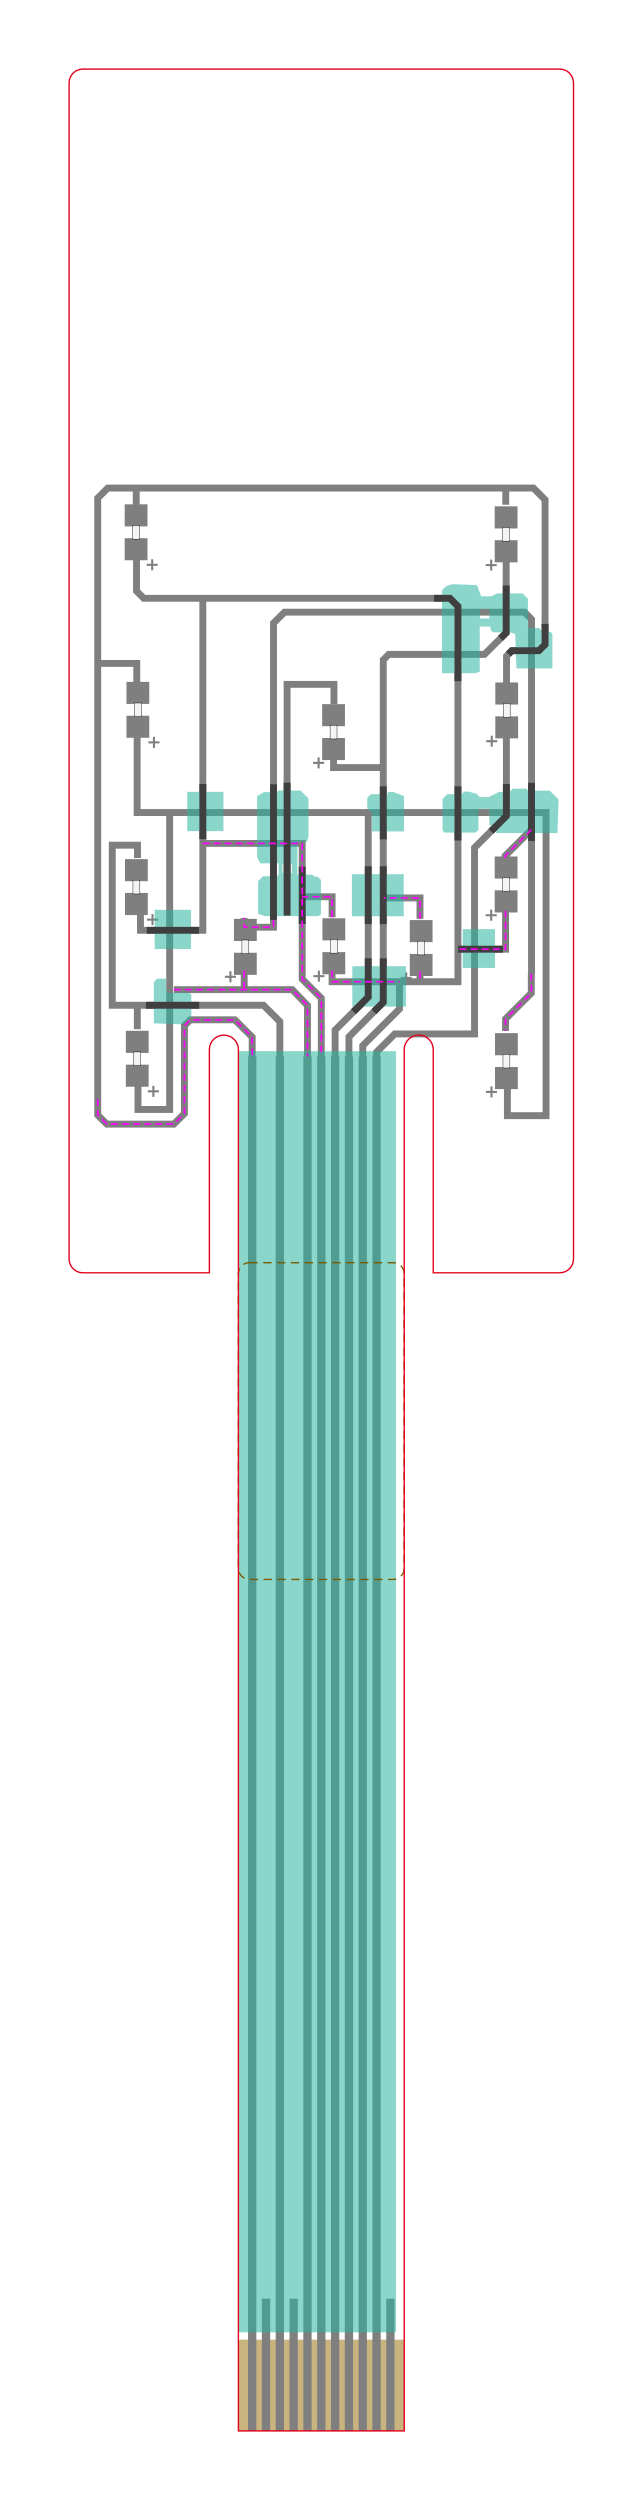
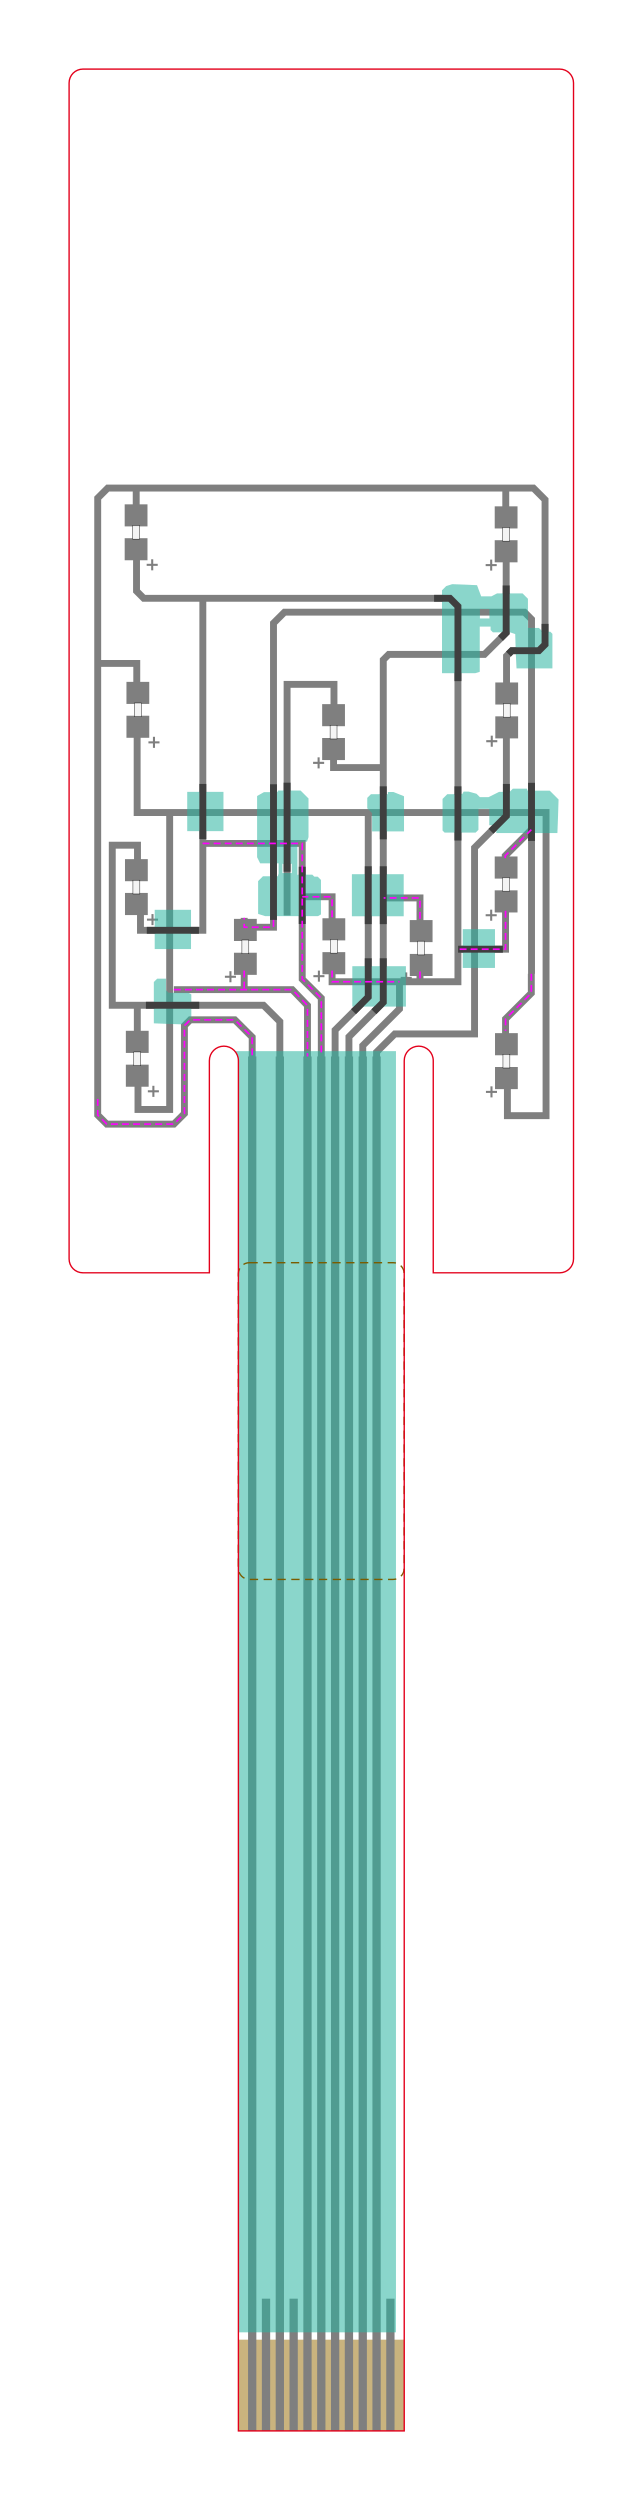
<svg xmlns="http://www.w3.org/2000/svg" width="46.5mm" height="180.9mm" viewBox="0 0 46.5 180.9" version="1.1">
  <g id="Takviye">
    <path id="Takviye_Dolgu" fill="#C9B37E" d="M29.25,169.299 L29.25,175.9 L17.25,175.9 L17.25,169.299 Z" />
  </g>
  <g id="Gumus">
-     <path id="Gumus_Dolgu" fill="#7F7F7F" fill-rule="evenodd" d="M10.672,38.092 L10.672,36.492 L10.106,36.492 L10.106,35.568 L36.347,35.568 L36.347,36.524 L36.847,36.524 L36.847,35.568 L38.495,35.568 L39.19,36.264 L39.19,45.702 L39.237,45.75 L39.241,45.753 L39.245,45.756 L39.249,45.758 L39.254,45.761 L39.258,45.762 L39.263,45.764 L39.268,45.764 L39.273,45.764 L39.69,45.764 L39.69,36.056 L38.703,35.068 L7.691,35.068 L6.82,35.939 L6.82,79.518 L6.82,79.73 L6.82,80.788 L7.623,81.591 L12.686,81.591 L13.595,80.682 L13.595,74.322 L13.873,74.044 L16.889,74.044 L17.999,75.149 L17.999,76.444 L17.949,76.444 L17.949,175.9 L18.549,175.9 L18.549,76.444 L18.499,76.444 L18.499,74.941 L17.095,73.544 L13.665,73.544 L13.095,74.114 L13.095,80.474 L12.478,81.091 L7.831,81.091 L7.32,80.58 L7.32,79.73 L7.32,79.518 L7.32,48.256 L9.646,48.256 L9.646,49.339 L9.15,49.339 L9.15,50.939 L10.8,50.939 L10.8,49.339 L10.146,49.339 L10.146,47.756 L7.32,47.756 L7.32,36.147 L7.899,35.568 L9.606,35.568 L9.606,36.492 L9.022,36.492 L9.022,38.092 Z M9.629,40.542 L9.629,42.873 L10.297,43.543 L14.427,43.543 L14.427,57.35 L14.927,57.35 L14.927,43.543 L32.033,43.543 L32.033,43.043 L10.505,43.043 L10.129,42.667 L10.129,40.542 L10.672,40.542 L10.672,38.942 L9.022,38.942 L9.022,40.542 Z M11.088,40.47 L10.938,40.47 L10.938,40.795 L10.613,40.795 L10.613,40.945 L10.938,40.945 L10.938,41.27 L11.088,41.27 L11.088,40.945 L11.413,40.945 L11.413,40.795 L11.088,40.795 Z M9.674,53.389 L9.674,59.045 L12.027,59.045 L12.027,80.031 L10.235,80.031 L10.235,78.638 L10.757,78.638 L10.757,77.038 L9.107,77.038 L9.107,78.638 L9.735,78.638 L9.735,80.531 L12.527,80.531 L12.527,59.045 L26.396,59.045 L26.396,63.307 L26.896,63.307 L26.896,59.045 L39.262,59.045 L39.262,80.48 L36.966,80.48 L36.966,78.808 L37.469,78.808 L37.469,77.208 L35.819,77.208 L35.819,78.808 L36.466,78.808 L36.466,80.98 L39.762,80.98 L39.762,58.545 L10.174,58.545 L10.174,53.389 L10.8,53.389 L10.8,51.789 L9.15,51.789 L9.15,53.389 Z M11.066,53.317 L11.066,53.642 L10.741,53.642 L10.741,53.792 L11.066,53.792 L11.066,54.117 L11.216,54.117 L11.216,53.792 L11.541,53.792 L11.541,53.642 L11.216,53.642 L11.216,53.317 Z M10.694,63.765 L10.694,62.165 L9.044,62.165 L9.044,63.765 Z M13.773,67.567 L14.927,67.567 L14.927,61.281 L21.618,61.281 L21.618,63.339 L22.118,63.339 L22.118,60.781 L14.927,60.781 L14.927,60.091 L14.427,60.091 L14.427,67.067 L13.773,67.067 Z M11.244,67.067 L10.415,67.067 L10.415,66.215 L10.694,66.215 L10.694,64.615 L9.044,64.615 L9.044,66.215 L9.915,66.215 L9.915,67.567 L11.244,67.567 Z M10.96,66.143 L10.96,66.468 L10.635,66.468 L10.635,66.618 L10.96,66.618 L10.96,66.943 L11.11,66.943 L11.11,66.618 L11.435,66.618 L11.435,66.468 L11.11,66.468 L11.11,66.143 Z M9.699,62.091 L10.199,62.091 L10.199,60.909 L7.874,60.909 L7.874,72.992 L9.686,72.992 L9.686,74.472 L10.186,74.472 L10.186,72.992 L11.181,72.992 L11.181,72.492 L8.374,72.492 L8.374,61.409 L9.699,61.409 Z M16.274,70.602 L16.274,70.752 L16.599,70.752 L16.599,71.077 L16.749,71.077 L16.749,70.752 L17.074,70.752 L17.074,70.602 L16.749,70.602 L16.749,70.277 L16.599,70.277 L16.599,70.602 Z M10.757,76.188 L10.757,74.588 L9.107,74.588 L9.107,76.188 Z M11.498,79.042 L11.498,78.892 L11.173,78.892 L11.173,78.567 L11.023,78.567 L11.023,78.892 L10.698,78.892 L10.698,79.042 L11.023,79.042 L11.023,79.367 L11.173,79.367 L11.173,79.042 Z M24.416,49.27 L20.524,49.27 L20.524,57.255 L21.024,57.255 L21.024,49.77 L23.916,49.77 L23.916,50.94 L24.416,50.94 Z M23.311,55 L23.886,55 L23.886,55.791 L27.484,55.791 L27.484,57.52 L27.984,57.52 L27.984,47.849 L28.23,47.603 L35.157,47.603 L36.877,45.886 L36.877,45.707 L36.349,45.707 L34.95,47.103 L28.022,47.103 L27.484,47.641 L27.484,55.291 L24.386,55.291 L24.386,55 L24.961,55 L24.961,53.4 L23.311,53.4 Z M22.98,54.801 L22.98,55.126 L22.655,55.126 L22.655,55.276 L22.98,55.276 L22.98,55.601 L23.13,55.601 L23.13,55.276 L23.455,55.276 L23.455,55.126 L23.13,55.126 L23.13,54.801 Z M20.524,62.455 L20.524,63.223 L21.024,63.223 L21.024,62.455 Z M19.54,62.423 L19.54,63.456 L20.04,63.456 L20.04,62.423 Z M21.868,64.64 L21.868,65.14 L23.78,65.14 L23.78,66.374 L24.28,66.374 L24.28,64.64 Z M20.524,66.239 L20.524,66.247 L21.024,66.247 L21.024,66.239 Z M19.54,66.565 L19.54,66.845 L18.58,66.845 L18.58,66.49 L17.92,66.49 L17.92,66.416 L17.42,66.416 L17.42,66.49 L16.93,66.49 L16.93,68.09 L18.58,68.09 L18.58,67.345 L20.04,67.345 L20.04,66.565 L20.04,66.239 L19.54,66.239 Z M21.041,71.86 L21.999,72.856 L21.999,76.444 L21.949,76.444 L21.949,175.9 L22.549,175.9 L22.549,76.444 L22.499,76.444 L22.499,72.654 L21.253,71.36 L17.92,71.36 L17.92,70.54 L18.58,70.54 L18.58,68.94 L16.93,68.94 L16.93,70.54 L17.42,70.54 L17.42,71.36 L12.582,71.36 L12.582,71.86 Z M22.676,70.71 L23.001,70.71 L23.001,71.035 L23.151,71.035 L23.151,70.71 L23.476,70.71 L23.476,70.56 L23.151,70.56 L23.151,70.235 L23.001,70.235 L23.001,70.56 L22.676,70.56 Z M21.618,66.239 L21.618,70.951 L22.999,72.329 L22.999,76.444 L22.949,76.444 L22.949,175.9 L23.549,175.9 L23.549,76.444 L23.499,76.444 L23.499,72.121 L22.118,70.743 L22.118,66.239 Z M18.965,72.992 L19.999,74.025 L19.999,76.444 L19.949,76.444 L19.949,175.9 L20.549,175.9 L20.549,76.444 L20.499,76.444 L20.499,73.817 L19.172,72.492 L13.794,72.492 L13.794,72.992 Z M18.949,166.331 L18.949,175.9 L19.549,175.9 L19.549,166.331 Z M21.549,166.331 L20.949,166.331 L20.949,175.9 L21.549,175.9 Z M20.484,44.046 L19.54,44.987 L19.54,57.371 L20.04,57.371 L20.04,45.195 L20.69,44.546 L37.844,44.546 L38.211,44.914 L38.211,57.265 L38.711,57.265 L38.711,44.708 L38.052,44.046 Z M23.311,52.55 L24.961,52.55 L24.961,50.95 L23.311,50.95 Z M27.984,60.112 L27.484,60.112 L27.484,63.307 L27.984,63.307 Z M27.761,64.725 L27.761,65.225 L30.14,65.225 L30.14,66.48 L30.64,66.48 L30.64,64.725 Z M24.982,68.048 L24.982,66.448 L23.332,66.448 L23.332,68.048 Z M31.3,68.175 L31.3,66.575 L29.65,66.575 L29.65,68.175 Z M34.588,75.066 L34.588,61.445 L35.963,60.071 L35.963,59.717 L35.962,59.712 L35.962,59.707 L35.961,59.703 L35.959,59.698 L35.957,59.693 L35.954,59.689 L35.951,59.685 L35.948,59.682 L35.944,59.678 L35.941,59.675 L35.936,59.673 L35.932,59.671 L35.927,59.669 L35.922,59.668 L35.918,59.667 L35.913,59.667 L35.66,59.667 L34.088,61.237 L34.088,74.566 L28.464,74.566 L26.999,76.022 L26.999,76.444 L26.949,76.444 L26.949,175.9 L27.549,175.9 L27.549,76.444 L27.499,76.444 L27.499,76.23 L28.67,75.066 Z M26.896,69.964 L26.896,66.25 L26.396,66.25 L26.396,69.964 Z M27.984,66.25 L27.484,66.25 L27.484,69.964 L27.984,69.964 Z M26.549,175.9 L26.549,76.444 L26.499,76.444 L26.499,75.763 L29.156,73.113 L29.156,71.288 L33.386,71.288 L33.386,68.935 L33.535,68.935 L33.535,68.435 L33.386,68.435 L33.386,60.197 L32.886,60.197 L32.886,70.788 L30.64,70.788 L30.64,70.625 L31.3,70.625 L31.3,69.025 L29.65,69.025 L29.65,70.625 L30.14,70.625 L30.14,70.788 L29.794,70.788 L29.794,70.687 L29.469,70.687 L29.469,70.362 L29.319,70.362 L29.319,70.687 L28.994,70.687 L28.994,70.788 L28.906,70.788 L28.656,70.788 L24.28,70.788 L24.28,70.498 L24.982,70.498 L24.982,68.898 L23.332,68.898 L23.332,70.498 L23.78,70.498 L23.78,71.288 L28.656,71.288 L28.656,72.905 L25.999,75.555 L25.999,76.444 L25.949,76.444 L25.949,175.9 Z M23.999,76.444 L23.949,76.444 L23.949,175.9 L24.549,175.9 L24.549,76.444 L24.499,76.444 L24.499,74.64 L26.35,72.79 L25.642,72.79 L23.999,74.432 Z M24.999,76.444 L24.949,76.444 L24.949,175.9 L25.549,175.9 L25.549,76.444 L25.499,76.444 L25.499,75.126 L27.82,72.79 L27.116,72.79 L24.999,74.92 Z M28.549,166.331 L27.949,166.331 L27.949,175.9 L28.549,175.9 Z M37.448,38.24 L37.448,36.64 L35.798,36.64 L35.798,38.24 Z M36.877,40.69 L37.448,40.69 L37.448,39.09 L35.798,39.09 L35.798,40.69 L36.377,40.69 L36.377,42.987 L36.877,42.987 Z M35.467,40.491 L35.467,40.816 L35.142,40.816 L35.142,40.966 L35.467,40.966 L35.467,41.291 L35.617,41.291 L35.617,40.966 L35.942,40.966 L35.942,40.816 L35.617,40.816 L35.617,40.491 Z M36.903,49.382 L36.903,47.572 L37.141,47.334 L37.375,47.334 L37.36,46.834 L36.935,46.834 L36.403,47.364 L36.403,49.382 L35.84,49.382 L35.84,50.982 L37.49,50.982 L37.49,49.382 Z M36.392,53.432 L36.392,57.35 L36.877,57.35 L36.882,57.35 L36.887,57.349 L36.892,57.348 L36.892,57.348 L36.892,53.432 L37.49,53.432 L37.49,51.832 L35.84,51.832 L35.84,53.432 Z M32.886,48.664 L32.886,57.52 L33.386,57.52 L33.386,48.664 Z M35.509,53.233 L35.509,53.558 L35.184,53.558 L35.184,53.708 L35.509,53.708 L35.509,54.033 L35.659,54.033 L35.659,53.708 L35.984,53.708 L35.984,53.558 L35.659,53.558 L35.659,53.233 Z M37.448,63.574 L37.448,61.974 L36.861,61.974 L38.211,60.624 L38.211,70.465 L38.196,70.465 L38.196,71.761 L36.331,73.626 L36.331,74.599 L36.831,74.599 L36.831,73.834 L38.696,71.969 L38.696,70.465 L38.711,70.465 L38.711,60.229 L38.606,60.229 L38.623,60.212 L38.269,59.858 L36.309,61.818 L36.309,61.974 L35.798,61.974 L35.798,63.574 Z M36.331,66.024 L36.331,68.435 L35.767,68.435 L35.767,68.935 L36.831,68.935 L36.831,66.024 L37.448,66.024 L37.448,64.424 L35.798,64.424 L35.798,66.024 Z M35.467,65.825 L35.467,66.15 L35.142,66.15 L35.142,66.3 L35.467,66.3 L35.467,66.625 L35.617,66.625 L35.617,66.3 L35.942,66.3 L35.942,66.15 L35.617,66.15 L35.617,65.825 Z M37.469,76.358 L37.469,74.758 L35.819,74.758 L35.819,76.358 Z M35.163,79.084 L35.488,79.084 L35.488,79.409 L35.638,79.409 L35.638,79.084 L35.963,79.084 L35.963,78.934 L35.638,78.934 L35.638,78.609 L35.488,78.609 L35.488,78.934 L35.163,78.934 Z" />
+     <path id="Gumus_Dolgu" fill="#7F7F7F" fill-rule="evenodd" d="M10.672,38.092 L10.672,36.492 L10.106,36.492 L10.106,35.568 L36.347,35.568 L36.347,36.64 L35.798,36.64 L35.798,38.24 L37.448,38.24 L37.448,36.64 L36.847,36.64 L36.847,35.568 L38.495,35.568 L39.19,36.264 L39.19,45.702 L39.237,45.75 L39.241,45.753 L39.245,45.756 L39.249,45.758 L39.254,45.761 L39.258,45.762 L39.263,45.764 L39.268,45.764 L39.273,45.764 L39.69,45.764 L39.69,36.056 L38.703,35.068 L7.691,35.068 L6.82,35.939 L6.82,79.518 L6.82,79.73 L6.82,80.788 L7.623,81.591 L12.686,81.591 L13.595,80.682 L13.595,74.322 L13.873,74.044 L16.889,74.044 L17.999,75.149 L17.999,76.444 L17.949,76.444 L17.949,175.9 L18.549,175.9 L18.549,76.444 L18.499,76.444 L18.499,74.941 L17.095,73.544 L13.665,73.544 L13.095,74.114 L13.095,80.474 L12.478,81.091 L7.831,81.091 L7.32,80.58 L7.32,79.73 L7.32,79.518 L7.32,48.256 L9.646,48.256 L9.646,49.339 L9.15,49.339 L9.15,50.939 L10.8,50.939 L10.8,49.339 L10.146,49.339 L10.146,47.756 L7.32,47.756 L7.32,36.147 L7.899,35.568 L9.606,35.568 L9.606,36.492 L9.022,36.492 L9.022,38.092 Z M9.629,40.542 L9.629,42.873 L10.297,43.543 L14.427,43.543 L14.427,57.35 L14.927,57.35 L14.927,43.543 L32.033,43.543 L32.033,43.043 L10.505,43.043 L10.129,42.667 L10.129,40.542 L10.672,40.542 L10.672,38.942 L9.022,38.942 L9.022,40.542 Z M11.088,40.47 L10.938,40.47 L10.938,40.795 L10.613,40.795 L10.613,40.945 L10.938,40.945 L10.938,41.27 L11.088,41.27 L11.088,40.945 L11.413,40.945 L11.413,40.795 L11.088,40.795 Z M9.674,53.389 L9.674,59.045 L12.027,59.045 L12.027,80.031 L10.235,80.031 L10.235,78.638 L10.757,78.638 L10.757,77.038 L9.107,77.038 L9.107,78.638 L9.735,78.638 L9.735,80.531 L12.527,80.531 L12.527,59.045 L26.396,59.045 L26.396,63.307 L26.896,63.307 L26.896,59.045 L39.262,59.045 L39.262,80.48 L36.966,80.48 L36.966,78.808 L37.469,78.808 L37.469,77.208 L35.819,77.208 L35.819,78.808 L36.466,78.808 L36.466,80.98 L39.762,80.98 L39.762,58.545 L10.174,58.545 L10.174,53.389 L10.8,53.389 L10.8,51.789 L9.15,51.789 L9.15,53.389 Z M11.066,53.317 L11.066,53.642 L10.741,53.642 L10.741,53.792 L11.066,53.792 L11.066,54.117 L11.216,54.117 L11.216,53.792 L11.541,53.792 L11.541,53.642 L11.216,53.642 L11.216,53.317 Z M7.874,60.909 L7.874,72.992 L9.686,72.992 L9.686,74.588 L9.107,74.588 L9.107,76.188 L10.757,76.188 L10.757,74.588 L10.186,74.588 L10.186,72.992 L11.181,72.992 L11.181,72.492 L8.374,72.492 L8.374,61.409 L9.699,61.409 L9.699,62.165 L9.044,62.165 L9.044,63.765 L10.694,63.765 L10.694,62.165 L10.199,62.165 L10.199,60.909 Z M13.773,67.567 L14.927,67.567 L14.927,61.281 L21.618,61.281 L21.618,63.339 L22.118,63.339 L22.118,60.781 L14.927,60.781 L14.927,60.091 L14.427,60.091 L14.427,67.067 L13.773,67.067 Z M11.244,67.067 L10.415,67.067 L10.415,66.215 L10.694,66.215 L10.694,64.615 L9.044,64.615 L9.044,66.215 L9.915,66.215 L9.915,67.567 L11.244,67.567 Z M10.96,66.143 L10.96,66.468 L10.635,66.468 L10.635,66.618 L10.96,66.618 L10.96,66.943 L11.11,66.943 L11.11,66.618 L11.435,66.618 L11.435,66.468 L11.11,66.468 L11.11,66.143 Z M16.749,70.277 L16.599,70.277 L16.599,70.602 L16.274,70.602 L16.274,70.752 L16.599,70.752 L16.599,71.077 L16.749,71.077 L16.749,70.752 L17.074,70.752 L17.074,70.602 L16.749,70.602 Z M11.498,79.042 L11.498,78.892 L11.173,78.892 L11.173,78.567 L11.023,78.567 L11.023,78.892 L10.698,78.892 L10.698,79.042 L11.023,79.042 L11.023,79.367 L11.173,79.367 L11.173,79.042 Z M20.524,49.27 L20.524,57.255 L21.024,57.255 L21.024,49.77 L23.916,49.77 L23.916,50.95 L23.311,50.95 L23.311,52.55 L24.961,52.55 L24.961,50.95 L24.416,50.95 L24.416,49.27 Z M23.886,55 L23.886,55.791 L27.484,55.791 L27.484,57.52 L27.984,57.52 L27.984,47.849 L28.23,47.603 L35.157,47.603 L36.877,45.886 L36.877,45.707 L36.349,45.707 L34.95,47.103 L28.022,47.103 L27.484,47.641 L27.484,55.291 L24.386,55.291 L24.386,55 L24.961,55 L24.961,53.4 L23.311,53.4 L23.311,55 Z M23.13,55.276 L23.455,55.276 L23.455,55.126 L23.13,55.126 L23.13,54.801 L22.98,54.801 L22.98,55.126 L22.655,55.126 L22.655,55.276 L22.98,55.276 L22.98,55.601 L23.13,55.601 Z M19.54,62.423 L19.54,63.456 L20.04,63.456 L20.04,62.423 Z M20.524,62.455 L20.524,66.247 L21.024,66.247 L21.024,62.455 Z M21.868,64.64 L21.868,65.14 L23.78,65.14 L23.78,66.448 L23.332,66.448 L23.332,68.048 L24.982,68.048 L24.982,66.448 L24.28,66.448 L24.28,64.64 Z M19.54,66.565 L19.54,66.845 L18.58,66.845 L18.58,66.49 L17.92,66.49 L17.92,66.416 L17.42,66.416 L17.42,66.49 L16.93,66.49 L16.93,68.09 L18.58,68.09 L18.58,67.345 L20.04,67.345 L20.04,66.565 L20.04,66.239 L19.54,66.239 Z M21.041,71.86 L21.999,72.856 L21.999,76.444 L21.949,76.444 L21.949,175.9 L22.549,175.9 L22.549,76.444 L22.499,76.444 L22.499,72.654 L21.253,71.36 L17.92,71.36 L17.92,70.54 L18.58,70.54 L18.58,68.94 L16.93,68.94 L16.93,70.54 L17.42,70.54 L17.42,71.36 L12.582,71.36 L12.582,71.86 Z M23.001,70.235 L23.001,70.56 L22.676,70.56 L22.676,70.71 L23.001,70.71 L23.001,71.035 L23.151,71.035 L23.151,70.71 L23.476,70.71 L23.476,70.56 L23.151,70.56 L23.151,70.235 Z M21.618,66.239 L21.618,70.951 L22.999,72.329 L22.999,76.444 L22.949,76.444 L22.949,175.9 L23.549,175.9 L23.549,76.444 L23.499,76.444 L23.499,72.121 L22.118,70.743 L22.118,66.239 Z M18.965,72.992 L19.999,74.025 L19.999,76.444 L19.949,76.444 L19.949,175.9 L20.549,175.9 L20.549,76.444 L20.499,76.444 L20.499,73.817 L19.172,72.492 L13.794,72.492 L13.794,72.992 Z M18.949,166.331 L18.949,175.9 L19.549,175.9 L19.549,166.331 Z M21.549,166.331 L20.949,166.331 L20.949,175.9 L21.549,175.9 Z M20.484,44.046 L19.54,44.987 L19.54,57.371 L20.04,57.371 L20.04,45.195 L20.69,44.546 L37.844,44.546 L38.211,44.914 L38.211,57.265 L38.711,57.265 L38.711,44.708 L38.052,44.046 Z M33.386,48.664 L32.886,48.664 L32.886,57.52 L33.386,57.52 Z M27.984,60.112 L27.484,60.112 L27.484,63.307 L27.984,63.307 Z M31.3,68.175 L31.3,66.575 L30.64,66.575 L30.64,64.725 L27.761,64.725 L27.761,65.225 L30.14,65.225 L30.14,66.575 L29.65,66.575 L29.65,68.175 Z M28.67,75.066 L34.588,75.066 L34.588,61.445 L35.963,60.071 L35.963,59.717 L35.962,59.712 L35.962,59.707 L35.961,59.703 L35.959,59.698 L35.957,59.693 L35.954,59.689 L35.951,59.685 L35.948,59.682 L35.944,59.678 L35.941,59.675 L35.936,59.673 L35.932,59.671 L35.927,59.669 L35.922,59.668 L35.918,59.667 L35.913,59.667 L35.66,59.667 L34.088,61.237 L34.088,74.566 L28.464,74.566 L26.999,76.022 L26.999,76.444 L26.949,76.444 L26.949,175.9 L27.549,175.9 L27.549,76.444 L27.499,76.444 L27.499,76.23 Z M26.896,69.964 L26.896,66.25 L26.396,66.25 L26.396,69.964 Z M27.984,66.25 L27.484,66.25 L27.484,69.964 L27.984,69.964 Z M26.549,175.9 L26.549,76.444 L26.499,76.444 L26.499,75.763 L29.156,73.113 L29.156,71.288 L33.386,71.288 L33.386,68.935 L33.535,68.935 L33.535,68.435 L33.386,68.435 L33.386,60.197 L32.886,60.197 L32.886,70.788 L30.64,70.788 L30.64,70.625 L31.3,70.625 L31.3,69.025 L29.65,69.025 L29.65,70.625 L30.14,70.625 L30.14,70.788 L29.794,70.788 L29.794,70.687 L29.469,70.687 L29.469,70.362 L29.319,70.362 L29.319,70.687 L28.994,70.687 L28.994,70.788 L28.906,70.788 L28.656,70.788 L24.28,70.788 L24.28,70.498 L24.982,70.498 L24.982,68.898 L23.332,68.898 L23.332,70.498 L23.78,70.498 L23.78,71.288 L28.656,71.288 L28.656,72.905 L25.999,75.555 L25.999,76.444 L25.949,76.444 L25.949,175.9 Z M23.999,76.444 L23.949,76.444 L23.949,175.9 L24.549,175.9 L24.549,76.444 L24.499,76.444 L24.499,74.64 L26.35,72.79 L25.642,72.79 L23.999,74.432 Z M24.949,76.444 L24.949,175.9 L25.549,175.9 L25.549,76.444 L25.499,76.444 L25.499,75.126 L27.82,72.79 L27.116,72.79 L24.999,74.92 L24.999,76.444 Z M27.949,166.331 L27.949,175.9 L28.549,175.9 L28.549,166.331 Z M36.377,40.69 L36.377,42.987 L36.877,42.987 L36.877,40.69 L37.448,40.69 L37.448,39.09 L35.798,39.09 L35.798,40.69 Z M35.467,40.966 L35.467,41.291 L35.617,41.291 L35.617,40.966 L35.942,40.966 L35.942,40.816 L35.617,40.816 L35.617,40.491 L35.467,40.491 L35.467,40.816 L35.142,40.816 L35.142,40.966 Z M36.935,46.834 L36.403,47.364 L36.403,49.382 L35.84,49.382 L35.84,50.982 L37.49,50.982 L37.49,49.382 L36.903,49.382 L36.903,47.572 L37.141,47.334 L37.375,47.334 L37.36,46.834 Z M36.392,53.432 L36.392,57.35 L36.877,57.35 L36.882,57.35 L36.887,57.349 L36.892,57.348 L36.892,57.348 L36.892,53.432 L37.49,53.432 L37.49,51.832 L35.84,51.832 L35.84,53.432 Z M35.509,53.233 L35.509,53.558 L35.184,53.558 L35.184,53.708 L35.509,53.708 L35.509,54.033 L35.659,54.033 L35.659,53.708 L35.984,53.708 L35.984,53.558 L35.659,53.558 L35.659,53.233 Z M37.448,63.574 L37.448,61.974 L36.861,61.974 L38.211,60.624 L38.211,70.465 L38.196,70.465 L38.196,71.761 L36.331,73.626 L36.331,74.758 L35.819,74.758 L35.819,76.358 L37.469,76.358 L37.469,74.758 L36.831,74.758 L36.831,73.834 L38.696,71.969 L38.696,70.465 L38.711,70.465 L38.711,60.229 L38.606,60.229 L38.623,60.212 L38.269,59.858 L36.309,61.818 L36.309,61.974 L35.798,61.974 L35.798,63.574 Z M36.331,66.024 L36.331,68.435 L35.767,68.435 L35.767,68.935 L36.831,68.935 L36.831,66.024 L37.448,66.024 L37.448,64.424 L35.798,64.424 L35.798,66.024 Z M35.142,66.3 L35.467,66.3 L35.467,66.625 L35.617,66.625 L35.617,66.3 L35.942,66.3 L35.942,66.15 L35.617,66.15 L35.617,65.825 L35.467,65.825 L35.467,66.15 L35.142,66.15 Z M35.163,79.084 L35.488,79.084 L35.488,79.409 L35.638,79.409 L35.638,79.084 L35.963,79.084 L35.963,78.934 L35.638,78.934 L35.638,78.609 L35.488,78.609 L35.488,78.934 L35.163,78.934 Z" />
  </g>
  <g id="Dielektrik">
-     <path id="Dielektrik_Dolgu" fill="#2BB5A0" fill-opacity="0.55" fill-rule="evenodd" d="M13.547,60.141 L16.169,60.141 L16.169,57.3 L13.547,57.3 Z M19.175,66.289 L23.013,66.289 L23.225,66.168 L23.225,63.671 L22.991,63.438 L22.748,63.438 L22.599,63.289 L21.518,63.289 L21.518,60.904 L22.214,60.904 L22.324,60.576 L22.324,57.777 L21.751,57.205 L20.117,57.205 L20.074,57.321 L19.096,57.321 L18.603,57.6 L18.603,62.028 L18.826,62.473 L20.161,62.473 L20.161,63.207 L20.1,63.406 L19.027,63.406 L18.677,63.756 L18.677,66.13 Z M21.518,63.342 L21.491,63.289 L21.518,63.289 Z M21.115,63.173 L20.437,63.173 L20.437,62.505 L21.115,62.505 Z M25.463,66.3 L29.213,66.3 L29.213,63.257 L25.463,63.257 Z M13.823,65.833 L11.194,65.833 L11.194,68.675 L13.823,68.675 Z M11.374,70.815 L11.131,71.058 L11.131,74.048 L12.052,74.085 L13.174,74.122 L13.374,74.03 L13.844,73.561 L13.844,71.955 L13.623,71.833 L12.19,71.833 L12.01,71.653 L12.01,70.815 Z M17.25,76.062 L17.25,168.769 L28.652,168.769 L28.652,76.062 Z M37.376,48.364 L39.972,48.364 L39.972,45.863 L39.824,45.714 L39.273,45.714 L38.997,45.439 L38.202,45.439 L38.202,43.329 L37.81,42.937 L35.967,42.937 L35.564,43.149 L34.817,43.149 L34.518,42.344 L33.729,42.307 L32.722,42.27 L32.287,42.408 L31.983,42.712 L31.983,48.714 L34.384,48.714 L34.715,48.611 L34.715,45.343 L35.499,45.343 L35.499,45.587 L35.669,45.757 L36.909,45.757 L37.28,45.88 L37.328,47.41 Z M34.725,44.75 L34.725,44.071 L35.414,44.071 L35.414,44.75 Z M33.549,57.279 L33.443,57.47 L32.362,57.47 L32.023,57.809 L32.023,60.099 L32.171,60.247 L34.418,60.247 L34.62,60.046 L34.62,58.53 L35.404,58.53 L35.404,59.717 L35.913,59.717 L35.913,60.279 L40.333,60.279 L40.375,59.198 L40.418,57.851 L39.782,57.215 L38.178,57.215 L38.128,57.067 L37.111,57.067 L36.877,57.3 L36.114,57.3 L35.351,57.682 L34.725,57.682 L34.48,57.437 L33.909,57.279 Z M29.235,60.162 L29.235,57.618 L28.477,57.311 L28.069,57.311 L28.069,57.47 L26.839,57.47 L26.574,57.735 L26.574,58.487 L26.924,58.837 L26.924,60.162 Z M35.817,67.233 L33.485,67.233 L33.485,70.041 L35.817,70.041 Z M29.372,69.914 L25.493,69.914 L25.493,72.84 L29.372,72.84 Z" />
+     <path id="Dielektrik_Dolgu" fill="#2BB5A0" fill-opacity="0.55" fill-rule="evenodd" d="M13.547,60.141 L16.169,60.141 L16.169,57.3 L13.547,57.3 Z M19.175,66.289 L23.013,66.289 L23.225,66.168 L23.225,63.671 L22.991,63.438 L22.748,63.438 L22.599,63.289 L21.518,63.289 L21.518,60.904 L22.214,60.904 L22.324,60.576 L22.324,57.777 L21.751,57.205 L20.117,57.205 L20.074,57.321 L19.096,57.321 L18.603,57.6 L18.603,62.028 L18.826,62.473 L20.161,62.473 L20.161,63.207 L20.1,63.406 L19.027,63.406 L18.677,63.756 L18.677,66.13 Z M21.518,63.342 L21.491,63.289 L21.518,63.289 Z M21.115,63.173 L20.437,63.173 L20.437,62.505 L21.115,62.505 Z M25.463,66.3 L29.213,66.3 L29.213,63.257 L25.463,63.257 Z M13.823,65.833 L11.194,65.833 L11.194,68.675 L13.823,68.675 Z M11.374,70.815 L11.131,71.058 L11.131,74.048 L12.052,74.085 L13.174,74.122 L13.374,74.03 L13.844,73.561 L13.844,71.955 L13.623,71.833 L12.19,71.833 L12.01,71.653 L12.01,70.815 Z M17.17,76.348 L17.214,76.478 L17.241,76.613 L17.25,76.75 L17.25,168.769 L28.652,168.769 L28.652,76.062 L16.992,76.062 L16.992,76.064 L17.033,76.111 L17.109,76.225 Z M37.376,48.364 L39.972,48.364 L39.972,45.863 L39.824,45.714 L39.273,45.714 L38.997,45.439 L38.202,45.439 L38.202,43.329 L37.81,42.937 L35.967,42.937 L35.564,43.149 L34.817,43.149 L34.518,42.344 L33.729,42.307 L32.722,42.27 L32.287,42.408 L31.983,42.712 L31.983,48.714 L34.384,48.714 L34.715,48.611 L34.715,45.343 L35.499,45.343 L35.499,45.587 L35.669,45.757 L36.909,45.757 L37.28,45.88 L37.328,47.41 Z M34.725,44.75 L34.725,44.071 L35.414,44.071 L35.414,44.75 Z M33.549,57.279 L33.443,57.47 L32.362,57.47 L32.023,57.809 L32.023,60.099 L32.171,60.247 L34.418,60.247 L34.62,60.046 L34.62,58.53 L35.404,58.53 L35.404,59.717 L35.913,59.717 L35.913,60.279 L40.333,60.279 L40.375,59.198 L40.418,57.851 L39.782,57.215 L38.178,57.215 L38.128,57.067 L37.111,57.067 L36.877,57.3 L36.114,57.3 L35.351,57.682 L34.725,57.682 L34.48,57.437 L33.909,57.279 Z M29.235,60.162 L29.235,57.618 L28.477,57.311 L28.069,57.311 L28.069,57.47 L26.839,57.47 L26.574,57.735 L26.574,58.487 L26.924,58.837 L26.924,60.162 Z M35.817,67.233 L33.485,67.233 L33.485,70.041 L35.817,70.041 Z M29.372,69.914 L25.493,69.914 L25.493,72.84 L29.372,72.84 Z" />
  </g>
  <g id="Gumus_Kopru">
-     <path id="Kopru_Dolgu" fill="#3F3F3F" fill-rule="evenodd" d="M14.427,60.714 L14.927,60.714 L14.927,56.727 L14.427,56.727 Z M20.524,56.632 L20.524,62.6 L20.524,63.078 L20.524,66.247 L21.024,66.247 L21.024,63.078 L21.024,62.6 L21.024,56.632 Z M19.54,66.565 L20.04,66.565 L20.04,63.046 L20.04,62.833 L20.04,56.749 L19.54,56.749 L19.54,62.833 L19.54,63.046 Z M26.396,66.872 L26.896,66.872 L26.896,62.685 L26.396,62.685 Z M21.618,66.862 L22.118,66.862 L22.118,62.716 L21.618,62.716 Z M10.621,67.067 L10.621,67.567 L14.395,67.567 L14.395,67.067 Z M26.396,69.341 L26.396,72.036 L25.402,73.03 L25.755,73.384 L26.896,72.244 L26.896,69.341 Z M14.416,72.492 L10.557,72.492 L10.557,72.992 L14.416,72.992 Z M36.877,42.364 L36.377,42.364 L36.377,45.678 L36.038,46.017 L36.391,46.371 L36.877,45.886 Z M33.386,43.77 L32.659,43.043 L31.41,43.043 L31.41,43.543 L32.451,43.543 L32.886,43.978 L32.886,49.287 L33.386,49.287 Z M36.968,47.507 L37.141,47.334 L39.097,47.334 L39.69,46.741 L39.69,45.142 L39.19,45.142 L39.19,46.533 L38.889,46.834 L36.935,46.834 L36.614,47.153 Z M36.392,56.727 L36.392,58.935 L35.353,59.973 L35.706,60.327 L36.892,59.143 L36.892,56.727 Z M38.711,60.852 L38.711,56.643 L38.211,56.643 L38.211,60.852 Z M27.484,60.735 L27.984,60.735 L27.984,56.897 L27.484,56.897 Z M32.886,60.82 L33.386,60.82 L33.386,56.897 L32.886,56.897 Z M27.484,66.872 L27.984,66.872 L27.984,62.685 L27.484,62.685 Z M33.146,68.935 L36.39,68.935 L36.39,68.435 L33.146,68.435 Z M27.484,69.341 L27.484,72.419 L26.874,73.033 L27.229,73.385 L27.984,72.625 L27.984,69.341 Z" />
+     <path id="Kopru_Dolgu" fill="#3F3F3F" fill-rule="evenodd" d="M14.427,60.714 L14.927,60.714 L14.927,56.727 L14.427,56.727 Z M20.524,63.078 L21.024,63.078 L21.024,56.632 L20.524,56.632 Z M19.54,66.565 L20.04,66.565 L20.04,63.046 L20.04,62.833 L20.04,56.749 L19.54,56.749 L19.54,62.833 L19.54,63.046 Z M26.396,66.872 L26.896,66.872 L26.896,62.685 L26.396,62.685 Z M21.618,66.862 L22.118,66.862 L22.118,62.716 L21.618,62.716 Z M10.621,67.067 L10.621,67.567 L14.395,67.567 L14.395,67.067 Z M26.396,69.341 L26.396,72.036 L25.402,73.03 L25.755,73.384 L26.896,72.244 L26.896,69.341 Z M27.484,69.341 L27.484,72.419 L26.874,73.033 L27.229,73.385 L27.984,72.625 L27.984,69.341 Z M14.416,72.992 L14.416,72.492 L10.557,72.492 L10.557,72.992 Z M36.877,42.364 L36.377,42.364 L36.377,45.678 L36.038,46.017 L36.391,46.371 L36.877,45.886 Z M33.386,43.77 L32.659,43.043 L31.41,43.043 L31.41,43.543 L32.451,43.543 L32.886,43.978 L32.886,49.287 L33.386,49.287 Z M37.141,47.334 L39.097,47.334 L39.69,46.741 L39.69,45.142 L39.19,45.142 L39.19,46.533 L38.889,46.834 L36.935,46.834 L36.614,47.153 L36.968,47.507 Z M36.392,56.727 L36.392,58.935 L35.353,59.973 L35.706,60.327 L36.892,59.143 L36.892,56.727 Z M38.211,60.852 L38.711,60.852 L38.711,56.643 L38.211,56.643 Z M27.484,60.735 L27.984,60.735 L27.984,56.897 L27.484,56.897 Z M32.886,60.82 L33.386,60.82 L33.386,56.897 L32.886,56.897 Z M27.984,66.872 L27.984,62.685 L27.484,62.685 L27.484,66.872 Z M33.146,68.935 L36.39,68.935 L36.39,68.435 L33.146,68.435 Z" />
  </g>
  <g id="LED">
    <rect id="LED_L1" fill="#F2F2F2" fill-opacity="0.85" stroke="#000000" stroke-width="0.03" x="9.597" y="38.017" width="0.5" height="1" />
    <rect id="LED_L2" fill="#F2F2F2" fill-opacity="0.85" stroke="#000000" stroke-width="0.03" x="9.725" y="50.864" width="0.5" height="1" />
    <rect id="LED_L3" fill="#F2F2F2" fill-opacity="0.85" stroke="#000000" stroke-width="0.03" x="9.619" y="63.69" width="0.5" height="1" />
    <rect id="LED_L4" fill="#F2F2F2" fill-opacity="0.85" stroke="#000000" stroke-width="0.03" x="9.682" y="76.113" width="0.5" height="1" />
    <rect id="LED_R1" fill="#F2F2F2" fill-opacity="0.85" stroke="#000000" stroke-width="0.03" x="36.373" y="38.165" width="0.5" height="1" />
    <rect id="LED_R2" fill="#F2F2F2" fill-opacity="0.85" stroke="#000000" stroke-width="0.03" x="36.415" y="50.907" width="0.5" height="1" />
    <rect id="LED_R3" fill="#F2F2F2" fill-opacity="0.85" stroke="#000000" stroke-width="0.03" x="36.373" y="63.499" width="0.5" height="1" />
    <rect id="LED_R4" fill="#F2F2F2" fill-opacity="0.85" stroke="#000000" stroke-width="0.03" x="36.394" y="76.283" width="0.5" height="1" />
    <rect id="LED_C1" fill="#F2F2F2" fill-opacity="0.85" stroke="#000000" stroke-width="0.03" x="23.886" y="52.475" width="0.5" height="1" />
    <rect id="LED_B1" fill="#F2F2F2" fill-opacity="0.85" stroke="#000000" stroke-width="0.03" x="17.505" y="68.015" width="0.5" height="1" />
    <rect id="LED_B2" fill="#F2F2F2" fill-opacity="0.85" stroke="#000000" stroke-width="0.03" x="23.907" y="67.973" width="0.5" height="1" />
    <rect id="LED_B3" fill="#F2F2F2" fill-opacity="0.85" stroke="#000000" stroke-width="0.03" x="30.225" y="68.1" width="0.5" height="1" />
  </g>
  <g id="Etiket">
    <rect id="Etiket_1" fill="none" stroke="#7A5C00" stroke-width="0.1" stroke-dasharray="0.6,0.4" x="17.25" y="91.368" width="12" height="22.918" rx="0.8" ry="0.8" />
  </g>
  <g id="Kontrol">
    <polyline id="Kontrol_R1_alt" fill="none" stroke="#FF00FF" stroke-width="0.12" stroke-dasharray="0.5,0.3" points="7.07,79.518 7.07,80.684 7.727,81.341 12.582,81.341 13.345,80.578 13.345,74.218 13.769,73.794 16.992,73.794 18.249,75.045 18.249,76.444" />
    <polyline id="Kontrol_H2818" fill="none" stroke="#FF00FF" stroke-width="0.12" stroke-dasharray="0.5,0.3" points="14.66,61.031 21.868,61.031 21.868,70.847 23.249,72.225 23.249,76.444" />
    <polyline id="Kontrol_H3317" fill="none" stroke="#FF00FF" stroke-width="0.12" stroke-dasharray="0.5,0.3" points="12.582,71.61 21.147,71.61 22.249,72.755 22.249,76.444" />
    <polyline id="Kontrol_T3_R4L" fill="none" stroke="#FF00FF" stroke-width="0.12" stroke-dasharray="0.5,0.3" points="38.446,70.465 38.446,71.865 36.581,73.73 36.581,74.599" />
    <polyline id="Kontrol_B1_ust" fill="none" stroke="#FF00FF" stroke-width="0.12" stroke-dasharray="0.5,0.3" points="19.79,66.565 19.79,67.095 17.67,67.095 17.67,66.416" />
    <polyline id="Kontrol_B1_alt" fill="none" stroke="#FF00FF" stroke-width="0.12" stroke-dasharray="0.5,0.3" points="17.67,70.232 17.67,71.61" />
    <polyline id="Kontrol_B2_ust" fill="none" stroke="#FF00FF" stroke-width="0.12" stroke-dasharray="0.5,0.3" points="24.03,66.374 24.03,64.89 21.868,64.89" />
    <polyline id="Kontrol_B2_alt" fill="none" stroke="#FF00FF" stroke-width="0.12" stroke-dasharray="0.5,0.3" points="24.03,70.232 24.03,71.038 28.906,71.038" />
    <polyline id="Kontrol_B3_ust" fill="none" stroke="#FF00FF" stroke-width="0.12" stroke-dasharray="0.5,0.3" points="30.39,66.48 30.39,64.975 27.761,64.975" />
    <polyline id="Kontrol_B3_alt" fill="none" stroke="#FF00FF" stroke-width="0.12" stroke-dasharray="0.5,0.3" points="30.39,70.296 30.39,71.038" />
    <polyline id="Kontrol_R3L_ust" fill="none" stroke="#FF00FF" stroke-width="0.12" stroke-dasharray="0.5,0.3" points="36.559,62.091 36.559,61.922 38.446,60.035" />
    <polyline id="Kontrol_R3L_alt" fill="none" stroke="#FF00FF" stroke-width="0.12" stroke-dasharray="0.5,0.3" points="36.581,65.907 36.581,68.685 33.146,68.685" />
  </g>
  <g id="Kesim">
-     <path id="Kesim_Dis_Kontur" fill="none" stroke="#E3001B" stroke-width="0.1" d="M6,5 L40.5,5 A1,1 0 0 1 41.5,6 L41.5,91.1 A1,1 0 0 1 40.5,92.1 L31.35,92.1 L31.35,75.95 A1.05,1.05 0 0 0 29.25,75.95 L29.25,175.9 L17.25,175.9 L17.25,75.95 A1.05,1.05 0 0 0 15.15,75.95 L15.15,92.1 L6,92.1 A1,1 0 0 1 5,91.1 L5,6 A1,1 0 0 1 6,5 Z" />
+     <path id="Kesim_Dis_Kontur" fill="none" stroke="#E3001B" stroke-width="0.1" d="M6,5 L40.5,5 A1,1 0 0 1 41.5,6 L41.5,91.1 A1,1 0 0 1 40.5,92.1 L31.35,92.1 L31.35,76.75 A1.05,1.05 0 0 0 29.25,76.75 L29.25,175.9 L17.25,175.9 L17.25,76.75 A1.05,1.05 0 0 0 15.15,76.75 L15.15,92.1 L6,92.1 A1,1 0 0 1 5,91.1 L5,6 A1,1 0 0 1 6,5 Z" />
    <g id="Kesim_Oval_Pencereler">
</g>
  </g>
</svg>
